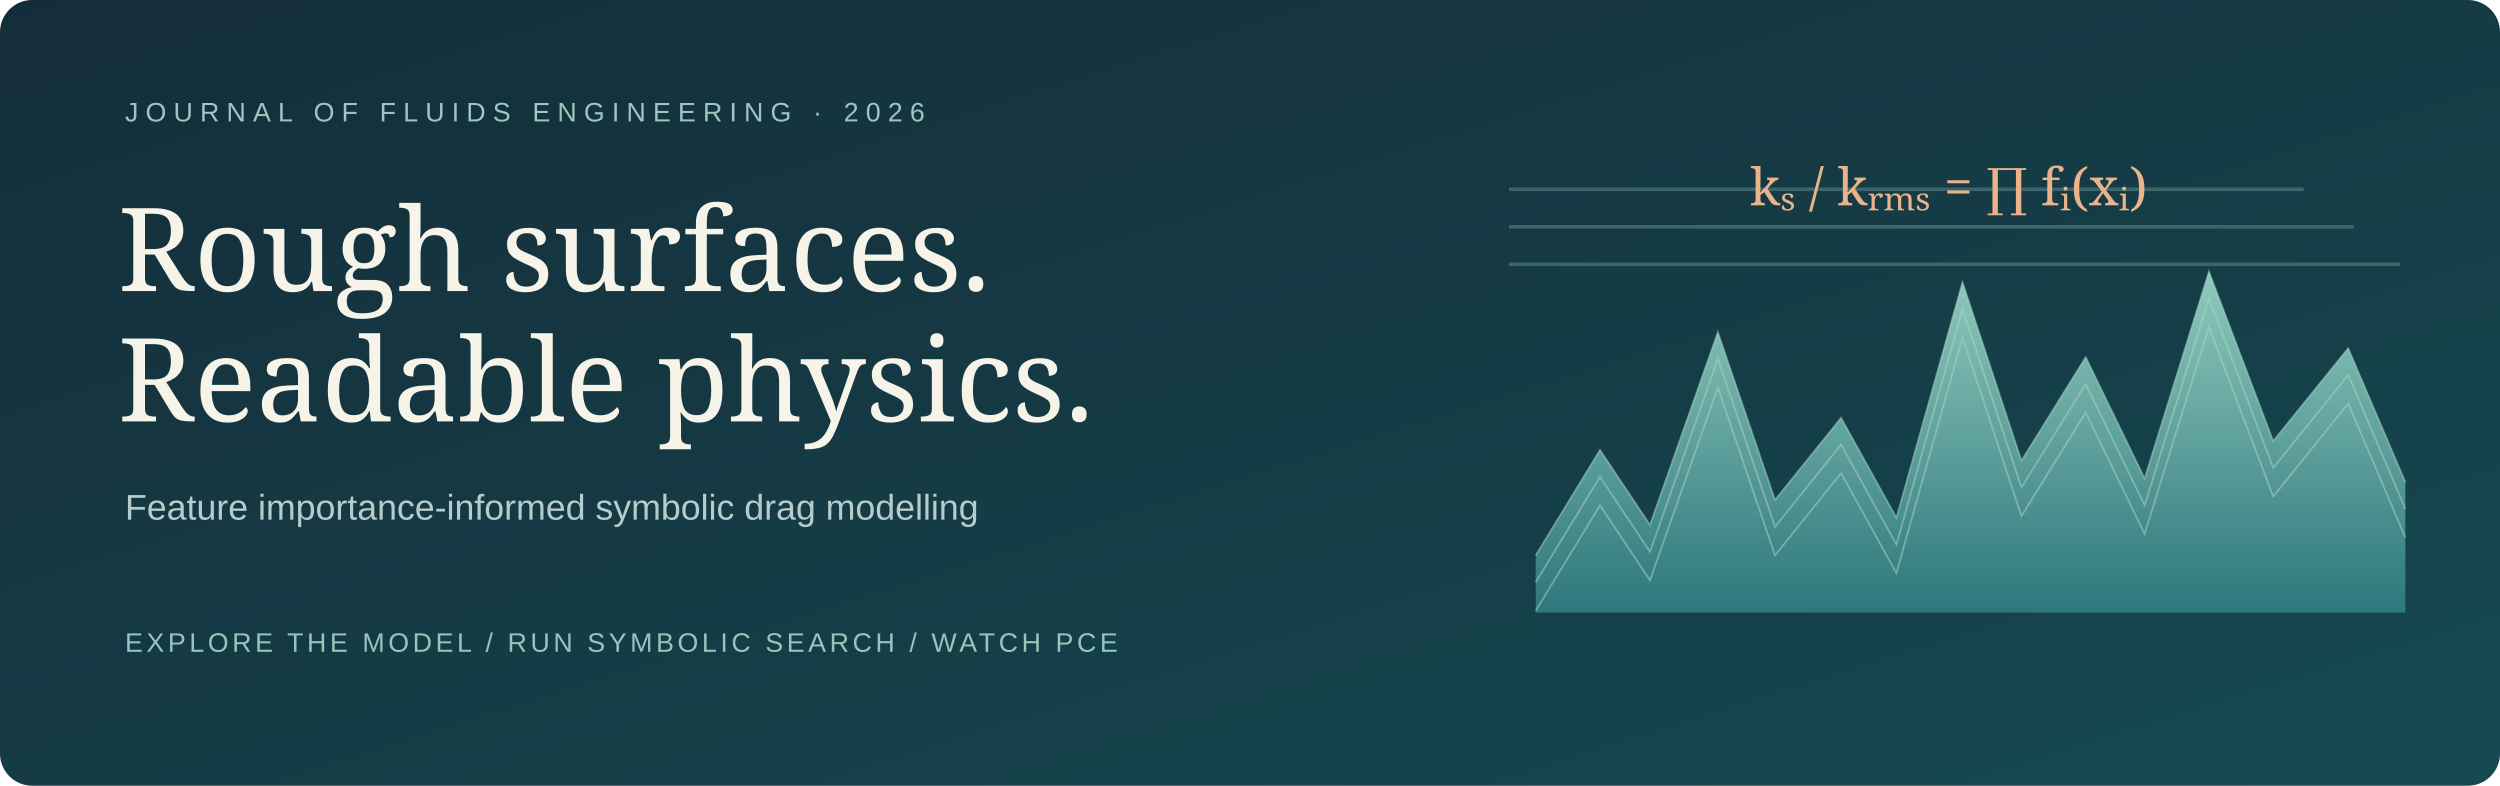
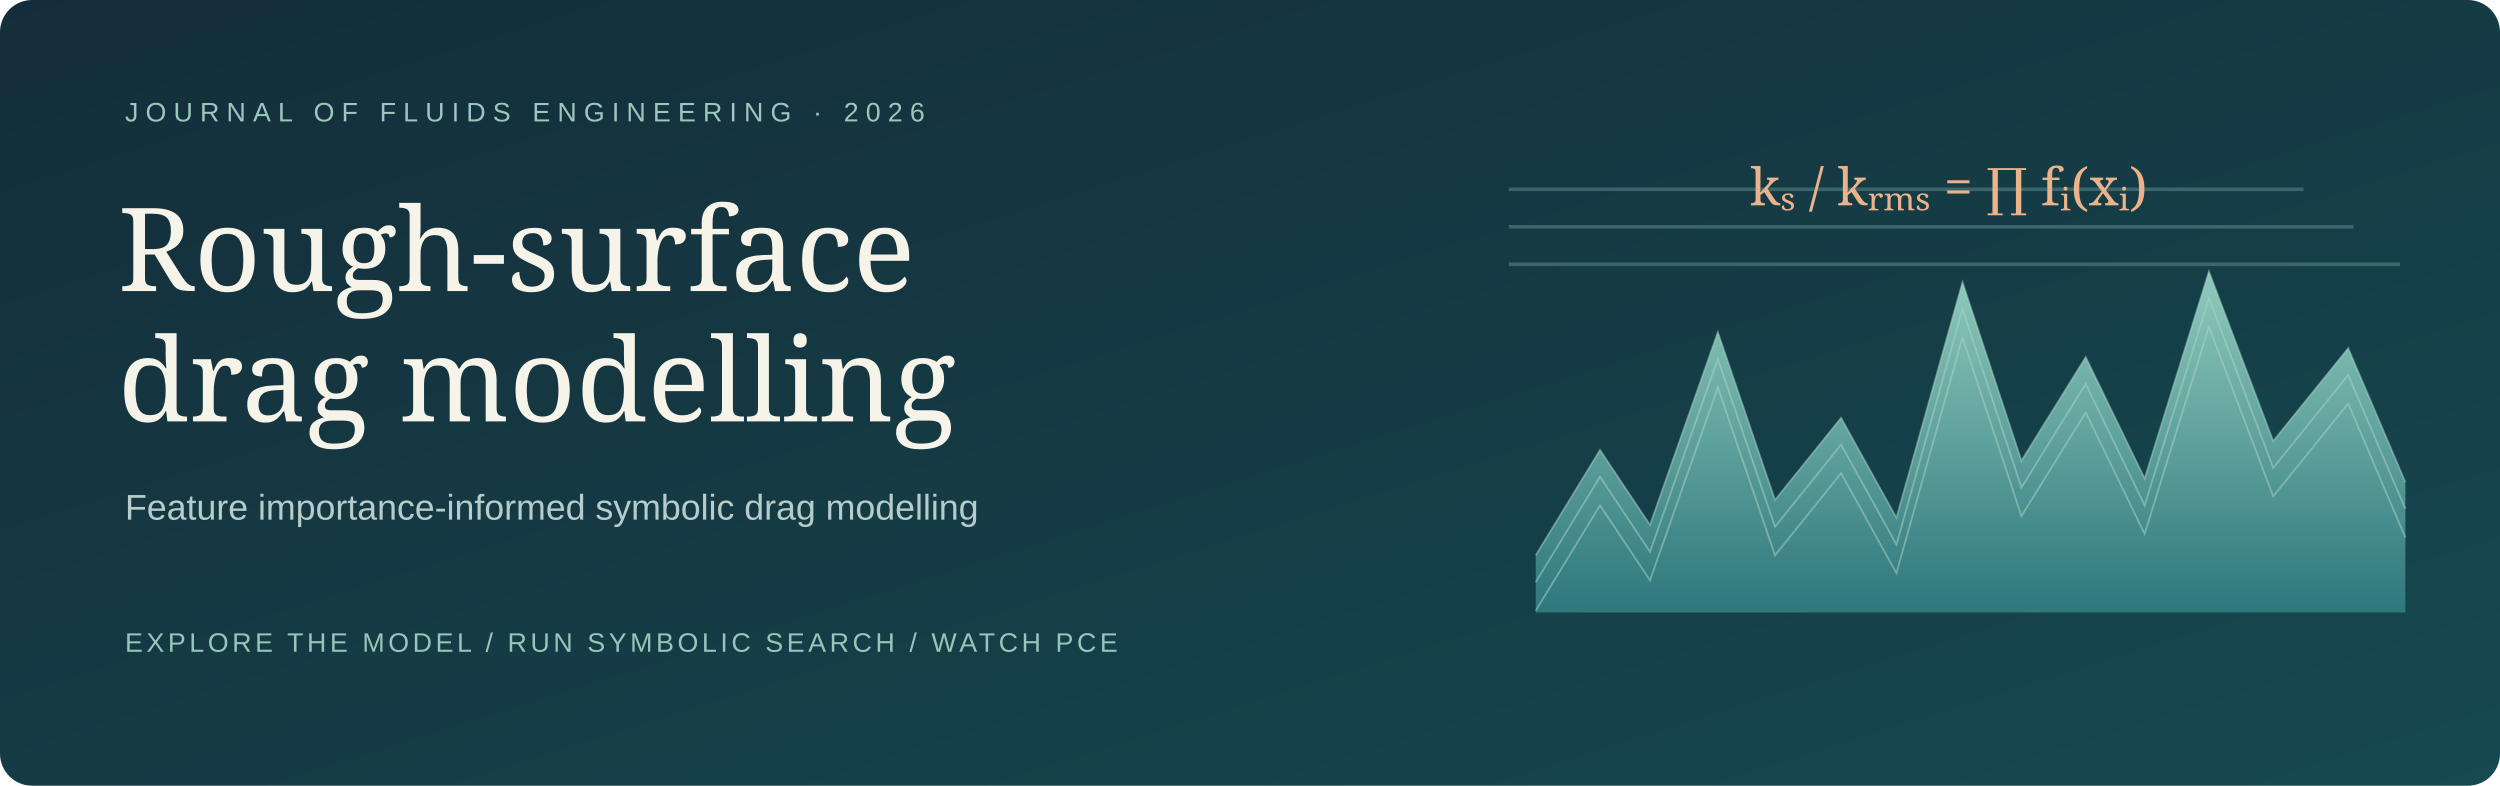
- <svg xmlns="http://www.w3.org/2000/svg" viewBox="0 0 1400 440" role="img" aria-label="Roughness Lab: rough surfaces, readable physics">
+ <svg xmlns="http://www.w3.org/2000/svg" viewBox="0 0 1400 440" role="img" aria-label="Roughness Lab: symbolic regression for rough-surface drag modelling">
  <defs>
    <linearGradient id="a" x2="1" y2="1">
      <stop stop-color="#142d3a" />
      <stop offset="1" stop-color="#164950" />
    </linearGradient>
    <linearGradient id="b" x2="0" y2="1">
      <stop stop-color="#8fcabc" />
      <stop offset="1" stop-color="#2e777c" />
    </linearGradient>
  </defs>
  <rect width="1400" height="440" rx="18" fill="url(#a)" />
  <g font-family="Arial,sans-serif">
    <text x="70" y="68" font-size="15" letter-spacing="4" fill="#9bc8bd">JOURNAL OF FLUIDS ENGINEERING · 2026</text>
-     <text x="66" y="163" font-family="Georgia,serif" font-size="65" fill="#f6f4e9">Rough surfaces.</text>
-     <text x="66" y="236" font-family="Georgia,serif" font-size="65" fill="#f6f4e9">Readable physics.</text>
+     <text x="66" y="163" font-family="Georgia,serif" font-size="65" fill="#f6f4e9">Rough-surface</text>
+     <text x="66" y="236" font-family="Georgia,serif" font-size="65" fill="#f6f4e9">drag modelling</text>
    <text x="70" y="291" font-size="20" fill="#b5ccca">Feature importance-informed symbolic drag modelling</text>
    <text x="70" y="365" font-size="15" letter-spacing="2" fill="#94c7ba">EXPLORE THE MODEL   /   RUN SYMBOLIC SEARCH   /   WATCH PCE</text>
  </g>
  <g transform="translate(860 78)">
    <path d="M0 233 36 174 64 216 102 108 134 202 171 156 202 212 239 80 272 180 308 122 341 190 377 74 413 169 455 117 487 192v73H0Z" fill="url(#b)" />
    <g stroke="#a9d4c4" fill="none" opacity=".52">
      <path d="M0 233 36 174 64 216 102 108 134 202 171 156 202 212 239 80 272 180 308 122 341 190 377 74 413 169 455 117 487 192" />
      <path d="M0 248 36 189 64 231 102 123 134 217 171 171 202 227 239 95 272 195 308 137 341 205 377 89 413 184 455 132 487 207" />
      <path d="M0 264 36 205 64 247 102 139 134 233 171 187 202 243 239 111 272 211 308 153 341 221 377 105 413 200 455 148 487 223" />
    </g>
    <path d="M-15 49H458m-473-21H430m-445 42H484" stroke="#7fb5b2" stroke-width="2" opacity=".35" />
    <text x="120" y="37" font-family="Georgia,serif" font-size="29" fill="#eab38a">kₛ / kᵣₘₛ = ∏ fᵢ(xᵢ)</text>
  </g>
</svg>
